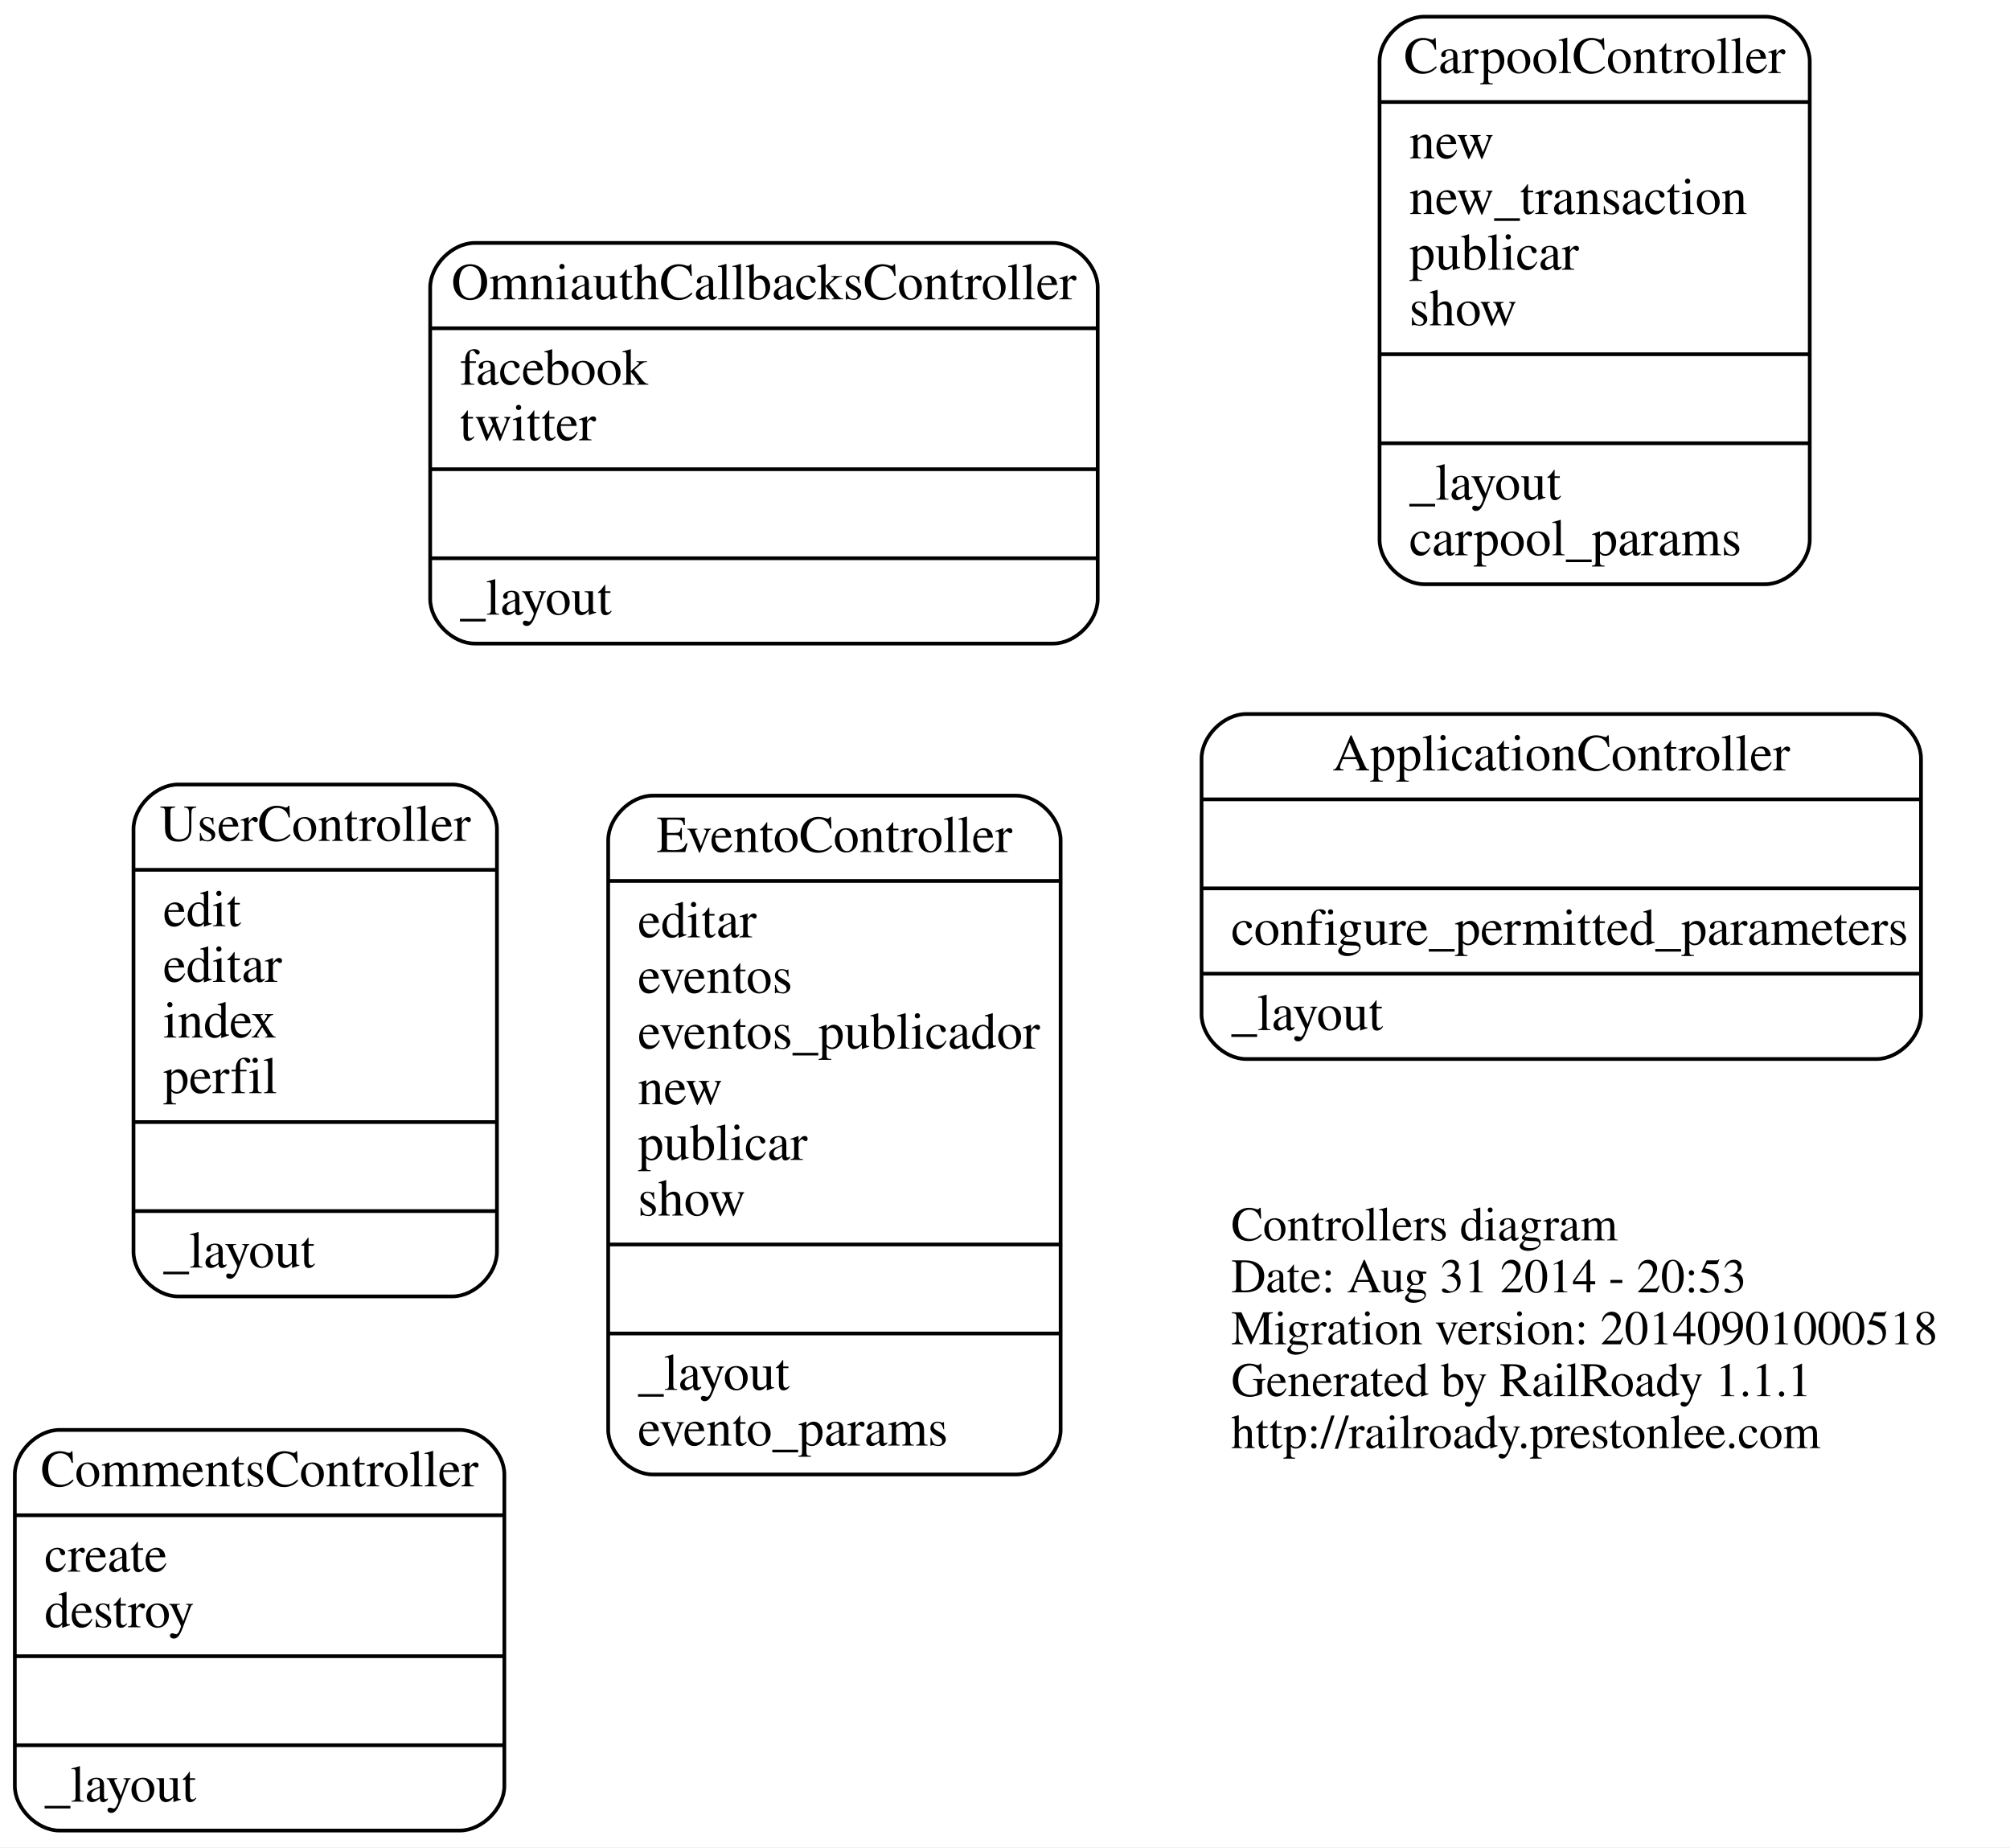
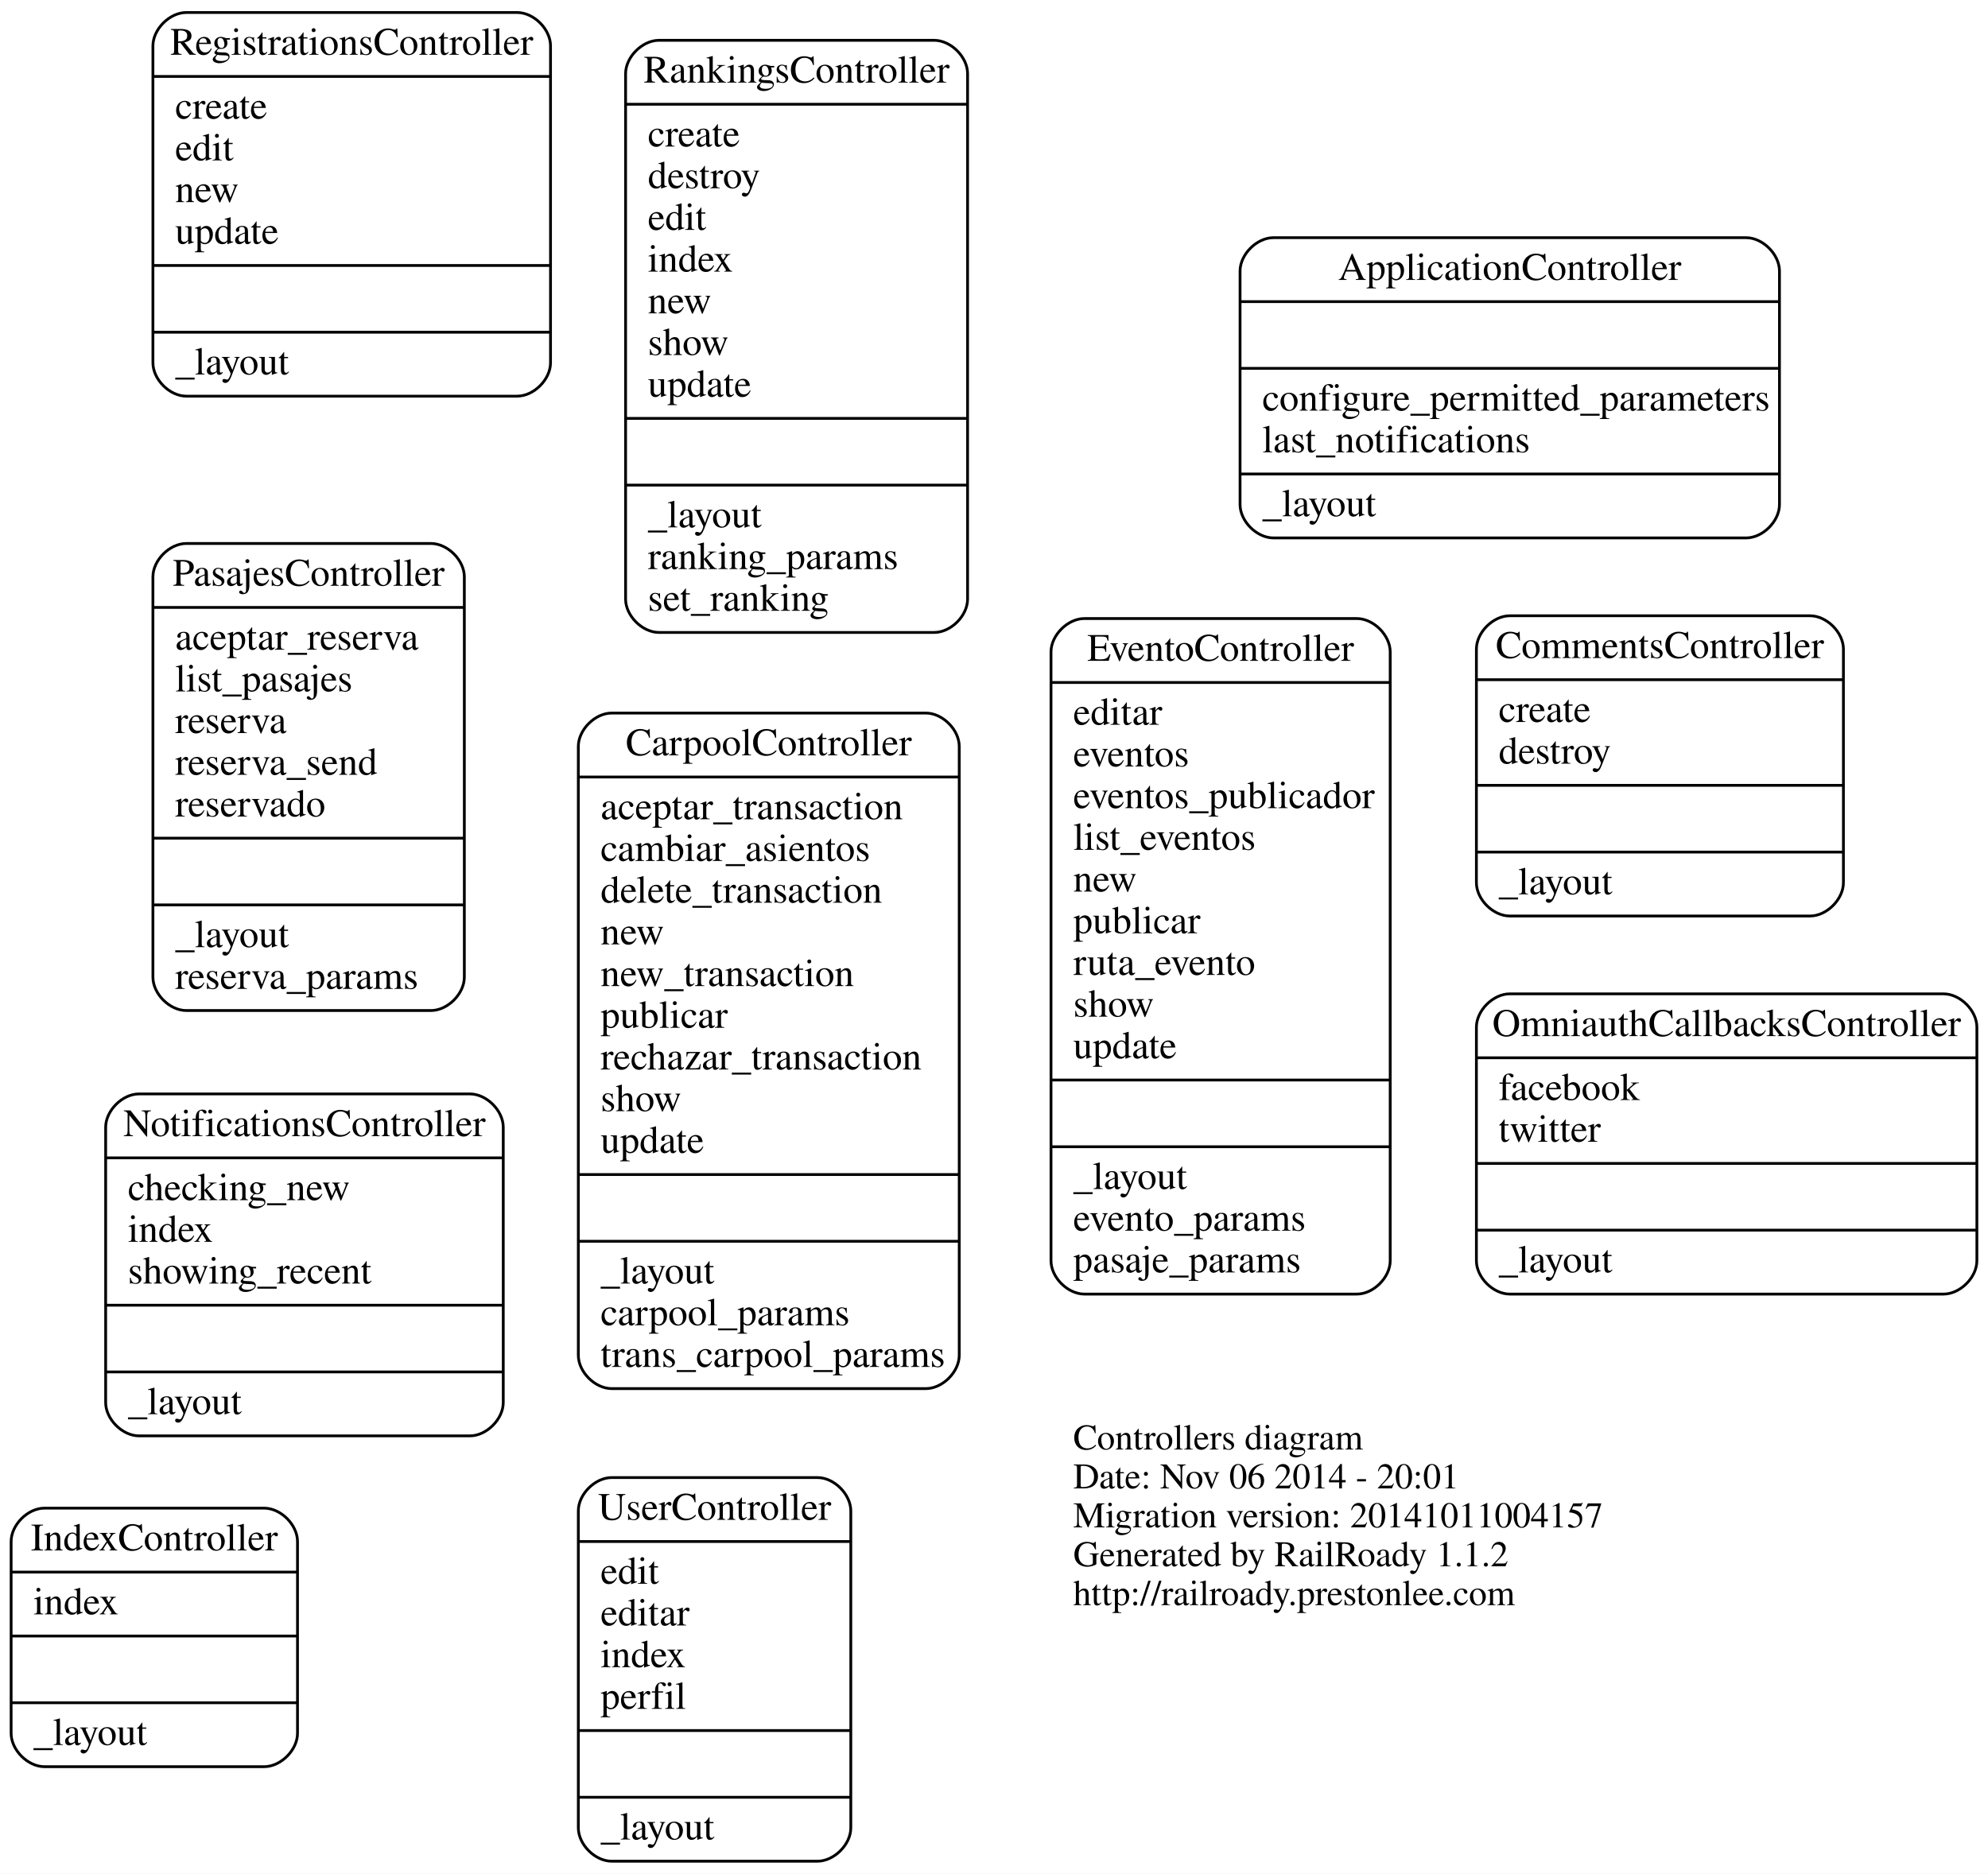
- <svg xmlns="http://www.w3.org/2000/svg" width="542pt" height="498pt" viewBox="0.00 0.00 542.00 498.00">
-   <g id="graph0" class="graph" transform="scale(1 1) rotate(0) translate(4 494)">
-     <polygon fill="white" stroke="none" points="-4,4 -4,-494 538,-494 538,4 -4,4" />
+ <svg xmlns="http://www.w3.org/2000/svg" width="715pt" height="674pt" viewBox="0.00 0.00 715.00 674.00">
+   <g id="graph0" class="graph" transform="scale(1 1) rotate(0) translate(4 670)">
+     <polygon fill="white" stroke="none" points="-4,4 -4,-670 711,-670 711,4 -4,4" />
    <g id="node1" class="node">
-       <text text-anchor="start" x="328" y="-159.6" font-family="Times,serif" font-size="13.00">Controllers diagram</text>
-       <text text-anchor="start" x="328" y="-145.6" font-family="Times,serif" font-size="13.00">Date: Aug 31 2014 - 20:53</text>
-       <text text-anchor="start" x="328" y="-131.6" font-family="Times,serif" font-size="13.00">Migration version: 20140901000518</text>
-       <text text-anchor="start" x="328" y="-117.6" font-family="Times,serif" font-size="13.00">Generated by RailRoady 1.1.1</text>
-       <text text-anchor="start" x="328" y="-103.6" font-family="Times,serif" font-size="13.00">http://railroady.prestonlee.com</text>
+       <text text-anchor="start" x="382" y="-148.6" font-family="Times,serif" font-size="13.00">Controllers diagram</text>
+       <text text-anchor="start" x="382" y="-134.6" font-family="Times,serif" font-size="13.00">Date: Nov 06 2014 - 20:01</text>
+       <text text-anchor="start" x="382" y="-120.6" font-family="Times,serif" font-size="13.00">Migration version: 20141011004157</text>
+       <text text-anchor="start" x="382" y="-106.6" font-family="Times,serif" font-size="13.00">Generated by RailRoady 1.1.2</text>
+       <text text-anchor="start" x="382" y="-92.6" font-family="Times,serif" font-size="13.00">http://railroady.prestonlee.com</text>
    </g>
    <g id="node2" class="node">
-       <path fill="none" stroke="black" d="M332,-208.5C332,-208.5 502,-208.5 502,-208.5 508,-208.5 514,-214.5 514,-220.5 514,-220.5 514,-289.5 514,-289.5 514,-295.5 508,-301.5 502,-301.5 502,-301.5 332,-301.5 332,-301.5 326,-301.5 320,-295.5 320,-289.5 320,-289.5 320,-220.5 320,-220.5 320,-214.5 326,-208.5 332,-208.5" />
-       <text text-anchor="middle" x="417" y="-286.3" font-family="Times,serif" font-size="14.00">ApplicationController</text>
-       <polyline fill="none" stroke="black" points="320,-278.5 514,-278.5 " />
-       <polyline fill="none" stroke="black" points="320,-254.5 514,-254.5 " />
-       <text text-anchor="start" x="328" y="-239.3" font-family="Times,serif" font-size="14.00">configure_permitted_parameters</text>
-       <polyline fill="none" stroke="black" points="320,-231.5 514,-231.5 " />
-       <text text-anchor="start" x="328" y="-216.3" font-family="Times,serif" font-size="14.00">_layout</text>
+       <path fill="none" stroke="black" d="M216,-170.5C216,-170.5 329,-170.5 329,-170.5 335,-170.5 341,-176.5 341,-182.5 341,-182.5 341,-401.5 341,-401.5 341,-407.5 335,-413.5 329,-413.5 329,-413.5 216,-413.5 216,-413.5 210,-413.5 204,-407.5 204,-401.5 204,-401.5 204,-182.5 204,-182.5 204,-176.5 210,-170.5 216,-170.5" />
+       <text text-anchor="middle" x="272.5" y="-398.3" font-family="Times,serif" font-size="14.00">CarpoolController</text>
+       <polyline fill="none" stroke="black" points="204,-390.5 341,-390.5 " />
+       <text text-anchor="start" x="212" y="-375.3" font-family="Times,serif" font-size="14.00">aceptar_transaction</text>
+       <text text-anchor="start" x="212" y="-360.3" font-family="Times,serif" font-size="14.00">cambiar_asientos</text>
+       <text text-anchor="start" x="212" y="-345.3" font-family="Times,serif" font-size="14.00">delete_transaction</text>
+       <text text-anchor="start" x="212" y="-330.3" font-family="Times,serif" font-size="14.00">new</text>
+       <text text-anchor="start" x="212" y="-315.3" font-family="Times,serif" font-size="14.00">new_transaction</text>
+       <text text-anchor="start" x="212" y="-300.3" font-family="Times,serif" font-size="14.00">publicar</text>
+       <text text-anchor="start" x="212" y="-285.3" font-family="Times,serif" font-size="14.00">rechazar_transaction</text>
+       <text text-anchor="start" x="212" y="-270.3" font-family="Times,serif" font-size="14.00">show</text>
+       <text text-anchor="start" x="212" y="-255.3" font-family="Times,serif" font-size="14.00">update</text>
+       <polyline fill="none" stroke="black" points="204,-247.5 341,-247.5 " />
+       <polyline fill="none" stroke="black" points="204,-223.5 341,-223.5 " />
+       <text text-anchor="start" x="212" y="-208.3" font-family="Times,serif" font-size="14.00">_layout</text>
+       <text text-anchor="start" x="212" y="-193.3" font-family="Times,serif" font-size="14.00">carpool_params</text>
+       <text text-anchor="start" x="212" y="-178.3" font-family="Times,serif" font-size="14.00">trans_carpool_params</text>
    </g>
    <g id="node3" class="node">
-       <path fill="none" stroke="black" d="M172,-96.5C172,-96.5 270,-96.5 270,-96.5 276,-96.5 282,-102.5 282,-108.5 282,-108.5 282,-267.5 282,-267.5 282,-273.5 276,-279.5 270,-279.5 270,-279.5 172,-279.5 172,-279.5 166,-279.5 160,-273.5 160,-267.5 160,-267.5 160,-108.5 160,-108.5 160,-102.5 166,-96.5 172,-96.5" />
-       <text text-anchor="middle" x="221" y="-264.3" font-family="Times,serif" font-size="14.00">EventoController</text>
-       <polyline fill="none" stroke="black" points="160,-256.5 282,-256.5 " />
-       <text text-anchor="start" x="168" y="-241.3" font-family="Times,serif" font-size="14.00">editar</text>
-       <text text-anchor="start" x="168" y="-226.3" font-family="Times,serif" font-size="14.00">eventos</text>
-       <text text-anchor="start" x="168" y="-211.3" font-family="Times,serif" font-size="14.00">eventos_publicador</text>
-       <text text-anchor="start" x="168" y="-196.3" font-family="Times,serif" font-size="14.00">new</text>
-       <text text-anchor="start" x="168" y="-181.3" font-family="Times,serif" font-size="14.00">publicar</text>
-       <text text-anchor="start" x="168" y="-166.3" font-family="Times,serif" font-size="14.00">show</text>
-       <polyline fill="none" stroke="black" points="160,-158.5 282,-158.5 " />
-       <polyline fill="none" stroke="black" points="160,-134.5 282,-134.5 " />
-       <text text-anchor="start" x="168" y="-119.3" font-family="Times,serif" font-size="14.00">_layout</text>
-       <text text-anchor="start" x="168" y="-104.3" font-family="Times,serif" font-size="14.00">evento_params</text>
+       <path fill="none" stroke="black" d="M63,-527.5C63,-527.5 182,-527.5 182,-527.5 188,-527.5 194,-533.5 194,-539.5 194,-539.5 194,-653.5 194,-653.5 194,-659.5 188,-665.5 182,-665.5 182,-665.5 63,-665.5 63,-665.5 57,-665.5 51,-659.5 51,-653.5 51,-653.5 51,-539.5 51,-539.5 51,-533.5 57,-527.5 63,-527.5" />
+       <text text-anchor="middle" x="122.5" y="-650.3" font-family="Times,serif" font-size="14.00">RegistrationsController</text>
+       <polyline fill="none" stroke="black" points="51,-642.5 194,-642.5 " />
+       <text text-anchor="start" x="59" y="-627.3" font-family="Times,serif" font-size="14.00">create</text>
+       <text text-anchor="start" x="59" y="-612.3" font-family="Times,serif" font-size="14.00">edit</text>
+       <text text-anchor="start" x="59" y="-597.3" font-family="Times,serif" font-size="14.00">new</text>
+       <text text-anchor="start" x="59" y="-582.3" font-family="Times,serif" font-size="14.00">update</text>
+       <polyline fill="none" stroke="black" points="51,-574.5 194,-574.5 " />
+       <polyline fill="none" stroke="black" points="51,-550.5 194,-550.5 " />
+       <text text-anchor="start" x="59" y="-535.3" font-family="Times,serif" font-size="14.00">_layout</text>
    </g>
    <g id="node4" class="node">
-       <path fill="none" stroke="black" d="M380,-336.5C380,-336.5 472,-336.5 472,-336.5 478,-336.5 484,-342.5 484,-348.5 484,-348.5 484,-477.5 484,-477.5 484,-483.5 478,-489.5 472,-489.5 472,-489.5 380,-489.5 380,-489.5 374,-489.5 368,-483.5 368,-477.5 368,-477.5 368,-348.5 368,-348.5 368,-342.5 374,-336.5 380,-336.5" />
-       <text text-anchor="middle" x="426" y="-474.3" font-family="Times,serif" font-size="14.00">CarpoolController</text>
-       <polyline fill="none" stroke="black" points="368,-466.5 484,-466.5 " />
-       <text text-anchor="start" x="376" y="-451.3" font-family="Times,serif" font-size="14.00">new</text>
-       <text text-anchor="start" x="376" y="-436.3" font-family="Times,serif" font-size="14.00">new_transaction</text>
-       <text text-anchor="start" x="376" y="-421.3" font-family="Times,serif" font-size="14.00">publicar</text>
-       <text text-anchor="start" x="376" y="-406.3" font-family="Times,serif" font-size="14.00">show</text>
-       <polyline fill="none" stroke="black" points="368,-398.5 484,-398.5 " />
-       <polyline fill="none" stroke="black" points="368,-374.5 484,-374.5 " />
-       <text text-anchor="start" x="376" y="-359.3" font-family="Times,serif" font-size="14.00">_layout</text>
-       <text text-anchor="start" x="376" y="-344.3" font-family="Times,serif" font-size="14.00">carpool_params</text>
+       <path fill="none" stroke="black" d="M216,-0.5C216,-0.5 290,-0.5 290,-0.5 296,-0.5 302,-6.5 302,-12.5 302,-12.5 302,-126.5 302,-126.5 302,-132.5 296,-138.5 290,-138.5 290,-138.5 216,-138.5 216,-138.5 210,-138.5 204,-132.5 204,-126.5 204,-126.5 204,-12.5 204,-12.5 204,-6.5 210,-0.5 216,-0.5" />
+       <text text-anchor="middle" x="253" y="-123.3" font-family="Times,serif" font-size="14.00">UserController</text>
+       <polyline fill="none" stroke="black" points="204,-115.5 302,-115.5 " />
+       <text text-anchor="start" x="212" y="-100.3" font-family="Times,serif" font-size="14.00">edit</text>
+       <text text-anchor="start" x="212" y="-85.3" font-family="Times,serif" font-size="14.00">editar</text>
+       <text text-anchor="start" x="212" y="-70.3" font-family="Times,serif" font-size="14.00">index</text>
+       <text text-anchor="start" x="212" y="-55.3" font-family="Times,serif" font-size="14.00">perfil</text>
+       <polyline fill="none" stroke="black" points="204,-47.5 302,-47.5 " />
+       <polyline fill="none" stroke="black" points="204,-23.5 302,-23.5 " />
+       <text text-anchor="start" x="212" y="-8.3" font-family="Times,serif" font-size="14.00">_layout</text>
    </g>
    <g id="node5" class="node">
-       <path fill="none" stroke="black" d="M124,-320.5C124,-320.5 280,-320.5 280,-320.5 286,-320.5 292,-326.5 292,-332.5 292,-332.5 292,-416.5 292,-416.5 292,-422.5 286,-428.5 280,-428.5 280,-428.5 124,-428.5 124,-428.5 118,-428.5 112,-422.5 112,-416.5 112,-416.5 112,-332.5 112,-332.5 112,-326.5 118,-320.5 124,-320.5" />
-       <text text-anchor="middle" x="202" y="-413.3" font-family="Times,serif" font-size="14.00">OmniauthCallbacksController</text>
-       <polyline fill="none" stroke="black" points="112,-405.5 292,-405.5 " />
-       <text text-anchor="start" x="120" y="-390.3" font-family="Times,serif" font-size="14.00">facebook</text>
-       <text text-anchor="start" x="120" y="-375.3" font-family="Times,serif" font-size="14.00">twitter</text>
-       <polyline fill="none" stroke="black" points="112,-367.5 292,-367.5 " />
-       <polyline fill="none" stroke="black" points="112,-343.5 292,-343.5 " />
-       <text text-anchor="start" x="120" y="-328.3" font-family="Times,serif" font-size="14.00">_layout</text>
+       <path fill="none" stroke="black" d="M386,-204.5C386,-204.5 484,-204.5 484,-204.5 490,-204.5 496,-210.5 496,-216.5 496,-216.5 496,-435.5 496,-435.5 496,-441.5 490,-447.5 484,-447.5 484,-447.5 386,-447.5 386,-447.5 380,-447.5 374,-441.5 374,-435.5 374,-435.5 374,-216.5 374,-216.5 374,-210.5 380,-204.5 386,-204.5" />
+       <text text-anchor="middle" x="435" y="-432.3" font-family="Times,serif" font-size="14.00">EventoController</text>
+       <polyline fill="none" stroke="black" points="374,-424.5 496,-424.5 " />
+       <text text-anchor="start" x="382" y="-409.3" font-family="Times,serif" font-size="14.00">editar</text>
+       <text text-anchor="start" x="382" y="-394.3" font-family="Times,serif" font-size="14.00">eventos</text>
+       <text text-anchor="start" x="382" y="-379.3" font-family="Times,serif" font-size="14.00">eventos_publicador</text>
+       <text text-anchor="start" x="382" y="-364.3" font-family="Times,serif" font-size="14.00">list_eventos</text>
+       <text text-anchor="start" x="382" y="-349.3" font-family="Times,serif" font-size="14.00">new</text>
+       <text text-anchor="start" x="382" y="-334.3" font-family="Times,serif" font-size="14.00">publicar</text>
+       <text text-anchor="start" x="382" y="-319.3" font-family="Times,serif" font-size="14.00">ruta_evento</text>
+       <text text-anchor="start" x="382" y="-304.3" font-family="Times,serif" font-size="14.00">show</text>
+       <text text-anchor="start" x="382" y="-289.3" font-family="Times,serif" font-size="14.00">update</text>
+       <polyline fill="none" stroke="black" points="374,-281.5 496,-281.5 " />
+       <polyline fill="none" stroke="black" points="374,-257.5 496,-257.5 " />
+       <text text-anchor="start" x="382" y="-242.3" font-family="Times,serif" font-size="14.00">_layout</text>
+       <text text-anchor="start" x="382" y="-227.3" font-family="Times,serif" font-size="14.00">evento_params</text>
+       <text text-anchor="start" x="382" y="-212.3" font-family="Times,serif" font-size="14.00">pasaje_params</text>
    </g>
    <g id="node6" class="node">
-       <path fill="none" stroke="black" d="M44,-144.5C44,-144.5 118,-144.5 118,-144.5 124,-144.5 130,-150.5 130,-156.5 130,-156.5 130,-270.5 130,-270.5 130,-276.5 124,-282.5 118,-282.5 118,-282.5 44,-282.5 44,-282.5 38,-282.5 32,-276.5 32,-270.5 32,-270.5 32,-156.5 32,-156.5 32,-150.5 38,-144.5 44,-144.5" />
-       <text text-anchor="middle" x="81" y="-267.3" font-family="Times,serif" font-size="14.00">UserController</text>
-       <polyline fill="none" stroke="black" points="32,-259.5 130,-259.5 " />
-       <text text-anchor="start" x="40" y="-244.3" font-family="Times,serif" font-size="14.00">edit</text>
-       <text text-anchor="start" x="40" y="-229.3" font-family="Times,serif" font-size="14.00">editar</text>
-       <text text-anchor="start" x="40" y="-214.3" font-family="Times,serif" font-size="14.00">index</text>
-       <text text-anchor="start" x="40" y="-199.3" font-family="Times,serif" font-size="14.00">perfil</text>
-       <polyline fill="none" stroke="black" points="32,-191.5 130,-191.5 " />
-       <polyline fill="none" stroke="black" points="32,-167.5 130,-167.5 " />
-       <text text-anchor="start" x="40" y="-152.3" font-family="Times,serif" font-size="14.00">_layout</text>
+       <path fill="none" stroke="black" d="M539,-204.5C539,-204.5 695,-204.5 695,-204.5 701,-204.5 707,-210.5 707,-216.5 707,-216.5 707,-300.5 707,-300.5 707,-306.5 701,-312.5 695,-312.5 695,-312.5 539,-312.5 539,-312.5 533,-312.5 527,-306.5 527,-300.5 527,-300.5 527,-216.5 527,-216.5 527,-210.5 533,-204.5 539,-204.5" />
+       <text text-anchor="middle" x="617" y="-297.3" font-family="Times,serif" font-size="14.00">OmniauthCallbacksController</text>
+       <polyline fill="none" stroke="black" points="527,-289.5 707,-289.5 " />
+       <text text-anchor="start" x="535" y="-274.3" font-family="Times,serif" font-size="14.00">facebook</text>
+       <text text-anchor="start" x="535" y="-259.3" font-family="Times,serif" font-size="14.00">twitter</text>
+       <polyline fill="none" stroke="black" points="527,-251.5 707,-251.5 " />
+       <polyline fill="none" stroke="black" points="527,-227.5 707,-227.5 " />
+       <text text-anchor="start" x="535" y="-212.3" font-family="Times,serif" font-size="14.00">_layout</text>
    </g>
    <g id="node7" class="node">
-       <path fill="none" stroke="black" d="M12,-0.5C12,-0.5 120,-0.5 120,-0.5 126,-0.5 132,-6.5 132,-12.5 132,-12.5 132,-96.5 132,-96.5 132,-102.5 126,-108.5 120,-108.5 120,-108.5 12,-108.5 12,-108.5 6,-108.5 -2.84217e-14,-102.5 -2.84217e-14,-96.5 -2.84217e-14,-96.5 -2.84217e-14,-12.5 -2.84217e-14,-12.5 -2.84217e-14,-6.5 6,-0.5 12,-0.5" />
-       <text text-anchor="middle" x="66" y="-93.3" font-family="Times,serif" font-size="14.00">CommentsController</text>
-       <polyline fill="none" stroke="black" points="-2.84217e-14,-85.5 132,-85.5 " />
-       <text text-anchor="start" x="8" y="-70.3" font-family="Times,serif" font-size="14.00">create</text>
-       <text text-anchor="start" x="8" y="-55.3" font-family="Times,serif" font-size="14.00">destroy</text>
-       <polyline fill="none" stroke="black" points="-2.84217e-14,-47.5 132,-47.5 " />
-       <polyline fill="none" stroke="black" points="-2.84217e-14,-23.5 132,-23.5 " />
-       <text text-anchor="start" x="8" y="-8.3" font-family="Times,serif" font-size="14.00">_layout</text>
+       <path fill="none" stroke="black" d="M63,-306.5C63,-306.5 151,-306.5 151,-306.5 157,-306.5 163,-312.5 163,-318.5 163,-318.5 163,-462.5 163,-462.5 163,-468.5 157,-474.5 151,-474.5 151,-474.5 63,-474.5 63,-474.5 57,-474.5 51,-468.5 51,-462.5 51,-462.5 51,-318.5 51,-318.5 51,-312.5 57,-306.5 63,-306.5" />
+       <text text-anchor="middle" x="107" y="-459.3" font-family="Times,serif" font-size="14.00">PasajesController</text>
+       <polyline fill="none" stroke="black" points="51,-451.5 163,-451.5 " />
+       <text text-anchor="start" x="59" y="-436.3" font-family="Times,serif" font-size="14.00">aceptar_reserva</text>
+       <text text-anchor="start" x="59" y="-421.3" font-family="Times,serif" font-size="14.00">list_pasajes</text>
+       <text text-anchor="start" x="59" y="-406.3" font-family="Times,serif" font-size="14.00">reserva</text>
+       <text text-anchor="start" x="59" y="-391.3" font-family="Times,serif" font-size="14.00">reserva_send</text>
+       <text text-anchor="start" x="59" y="-376.3" font-family="Times,serif" font-size="14.00">reservado</text>
+       <polyline fill="none" stroke="black" points="51,-368.5 163,-368.5 " />
+       <polyline fill="none" stroke="black" points="51,-344.5 163,-344.5 " />
+       <text text-anchor="start" x="59" y="-329.3" font-family="Times,serif" font-size="14.00">_layout</text>
+       <text text-anchor="start" x="59" y="-314.3" font-family="Times,serif" font-size="14.00">reserva_params</text>
+     </g>
+     <g id="node8" class="node">
+       <path fill="none" stroke="black" d="M539,-340.5C539,-340.5 647,-340.5 647,-340.5 653,-340.5 659,-346.5 659,-352.5 659,-352.5 659,-436.5 659,-436.5 659,-442.5 653,-448.5 647,-448.5 647,-448.5 539,-448.5 539,-448.5 533,-448.5 527,-442.5 527,-436.5 527,-436.5 527,-352.5 527,-352.5 527,-346.5 533,-340.5 539,-340.5" />
+       <text text-anchor="middle" x="593" y="-433.3" font-family="Times,serif" font-size="14.00">CommentsController</text>
+       <polyline fill="none" stroke="black" points="527,-425.5 659,-425.5 " />
+       <text text-anchor="start" x="535" y="-410.3" font-family="Times,serif" font-size="14.00">create</text>
+       <text text-anchor="start" x="535" y="-395.3" font-family="Times,serif" font-size="14.00">destroy</text>
+       <polyline fill="none" stroke="black" points="527,-387.5 659,-387.5 " />
+       <polyline fill="none" stroke="black" points="527,-363.5 659,-363.5 " />
+       <text text-anchor="start" x="535" y="-348.3" font-family="Times,serif" font-size="14.00">_layout</text>
+     </g>
+     <g id="node9" class="node">
+       <path fill="none" stroke="black" d="M454,-476.5C454,-476.5 624,-476.5 624,-476.5 630,-476.5 636,-482.5 636,-488.5 636,-488.5 636,-572.5 636,-572.5 636,-578.5 630,-584.5 624,-584.5 624,-584.5 454,-584.5 454,-584.5 448,-584.5 442,-578.5 442,-572.5 442,-572.5 442,-488.5 442,-488.5 442,-482.5 448,-476.5 454,-476.5" />
+       <text text-anchor="middle" x="539" y="-569.3" font-family="Times,serif" font-size="14.00">ApplicationController</text>
+       <polyline fill="none" stroke="black" points="442,-561.5 636,-561.5 " />
+       <polyline fill="none" stroke="black" points="442,-537.5 636,-537.5 " />
+       <text text-anchor="start" x="450" y="-522.3" font-family="Times,serif" font-size="14.00">configure_permitted_parameters</text>
+       <text text-anchor="start" x="450" y="-507.3" font-family="Times,serif" font-size="14.00">last_notifications</text>
+       <polyline fill="none" stroke="black" points="442,-499.5 636,-499.5 " />
+       <text text-anchor="start" x="450" y="-484.3" font-family="Times,serif" font-size="14.00">_layout</text>
+     </g>
+     <g id="node10" class="node">
+       <path fill="none" stroke="black" d="M233,-442.5C233,-442.5 332,-442.5 332,-442.5 338,-442.5 344,-448.5 344,-454.5 344,-454.5 344,-643.5 344,-643.5 344,-649.5 338,-655.5 332,-655.5 332,-655.5 233,-655.5 233,-655.5 227,-655.5 221,-649.5 221,-643.5 221,-643.5 221,-454.5 221,-454.5 221,-448.5 227,-442.5 233,-442.5" />
+       <text text-anchor="middle" x="282.5" y="-640.3" font-family="Times,serif" font-size="14.00">RankingsController</text>
+       <polyline fill="none" stroke="black" points="221,-632.5 344,-632.5 " />
+       <text text-anchor="start" x="229" y="-617.3" font-family="Times,serif" font-size="14.00">create</text>
+       <text text-anchor="start" x="229" y="-602.3" font-family="Times,serif" font-size="14.00">destroy</text>
+       <text text-anchor="start" x="229" y="-587.3" font-family="Times,serif" font-size="14.00">edit</text>
+       <text text-anchor="start" x="229" y="-572.3" font-family="Times,serif" font-size="14.00">index</text>
+       <text text-anchor="start" x="229" y="-557.3" font-family="Times,serif" font-size="14.00">new</text>
+       <text text-anchor="start" x="229" y="-542.3" font-family="Times,serif" font-size="14.00">show</text>
+       <text text-anchor="start" x="229" y="-527.3" font-family="Times,serif" font-size="14.00">update</text>
+       <polyline fill="none" stroke="black" points="221,-519.5 344,-519.5 " />
+       <polyline fill="none" stroke="black" points="221,-495.5 344,-495.5 " />
+       <text text-anchor="start" x="229" y="-480.3" font-family="Times,serif" font-size="14.00">_layout</text>
+       <text text-anchor="start" x="229" y="-465.3" font-family="Times,serif" font-size="14.00">ranking_params</text>
+       <text text-anchor="start" x="229" y="-450.3" font-family="Times,serif" font-size="14.00">set_ranking</text>
+     </g>
+     <g id="node11" class="node">
+       <path fill="none" stroke="black" d="M46,-153.5C46,-153.5 165,-153.5 165,-153.5 171,-153.5 177,-159.5 177,-165.5 177,-165.5 177,-264.5 177,-264.5 177,-270.5 171,-276.5 165,-276.5 165,-276.5 46,-276.5 46,-276.5 40,-276.5 34,-270.5 34,-264.5 34,-264.5 34,-165.5 34,-165.5 34,-159.5 40,-153.5 46,-153.5" />
+       <text text-anchor="middle" x="105.5" y="-261.3" font-family="Times,serif" font-size="14.00">NotificationsController</text>
+       <polyline fill="none" stroke="black" points="34,-253.5 177,-253.5 " />
+       <text text-anchor="start" x="42" y="-238.3" font-family="Times,serif" font-size="14.00">checking_new</text>
+       <text text-anchor="start" x="42" y="-223.3" font-family="Times,serif" font-size="14.00">index</text>
+       <text text-anchor="start" x="42" y="-208.3" font-family="Times,serif" font-size="14.00">showing_recent</text>
+       <polyline fill="none" stroke="black" points="34,-200.5 177,-200.5 " />
+       <polyline fill="none" stroke="black" points="34,-176.5 177,-176.5 " />
+       <text text-anchor="start" x="42" y="-161.3" font-family="Times,serif" font-size="14.00">_layout</text>
+     </g>
+     <g id="node12" class="node">
+       <path fill="none" stroke="black" d="M12,-34.5C12,-34.5 91,-34.5 91,-34.5 97,-34.5 103,-40.5 103,-46.5 103,-46.5 103,-115.5 103,-115.5 103,-121.5 97,-127.5 91,-127.5 91,-127.5 12,-127.5 12,-127.5 6,-127.5 0,-121.5 0,-115.5 0,-115.5 0,-46.5 0,-46.5 0,-40.5 6,-34.5 12,-34.5" />
+       <text text-anchor="middle" x="51.5" y="-112.3" font-family="Times,serif" font-size="14.00">IndexController</text>
+       <polyline fill="none" stroke="black" points="0,-104.5 103,-104.5 " />
+       <text text-anchor="start" x="8" y="-89.3" font-family="Times,serif" font-size="14.00">index</text>
+       <polyline fill="none" stroke="black" points="0,-81.5 103,-81.5 " />
+       <polyline fill="none" stroke="black" points="0,-57.5 103,-57.5 " />
+       <text text-anchor="start" x="8" y="-42.3" font-family="Times,serif" font-size="14.00">_layout</text>
    </g>
  </g>
</svg>
